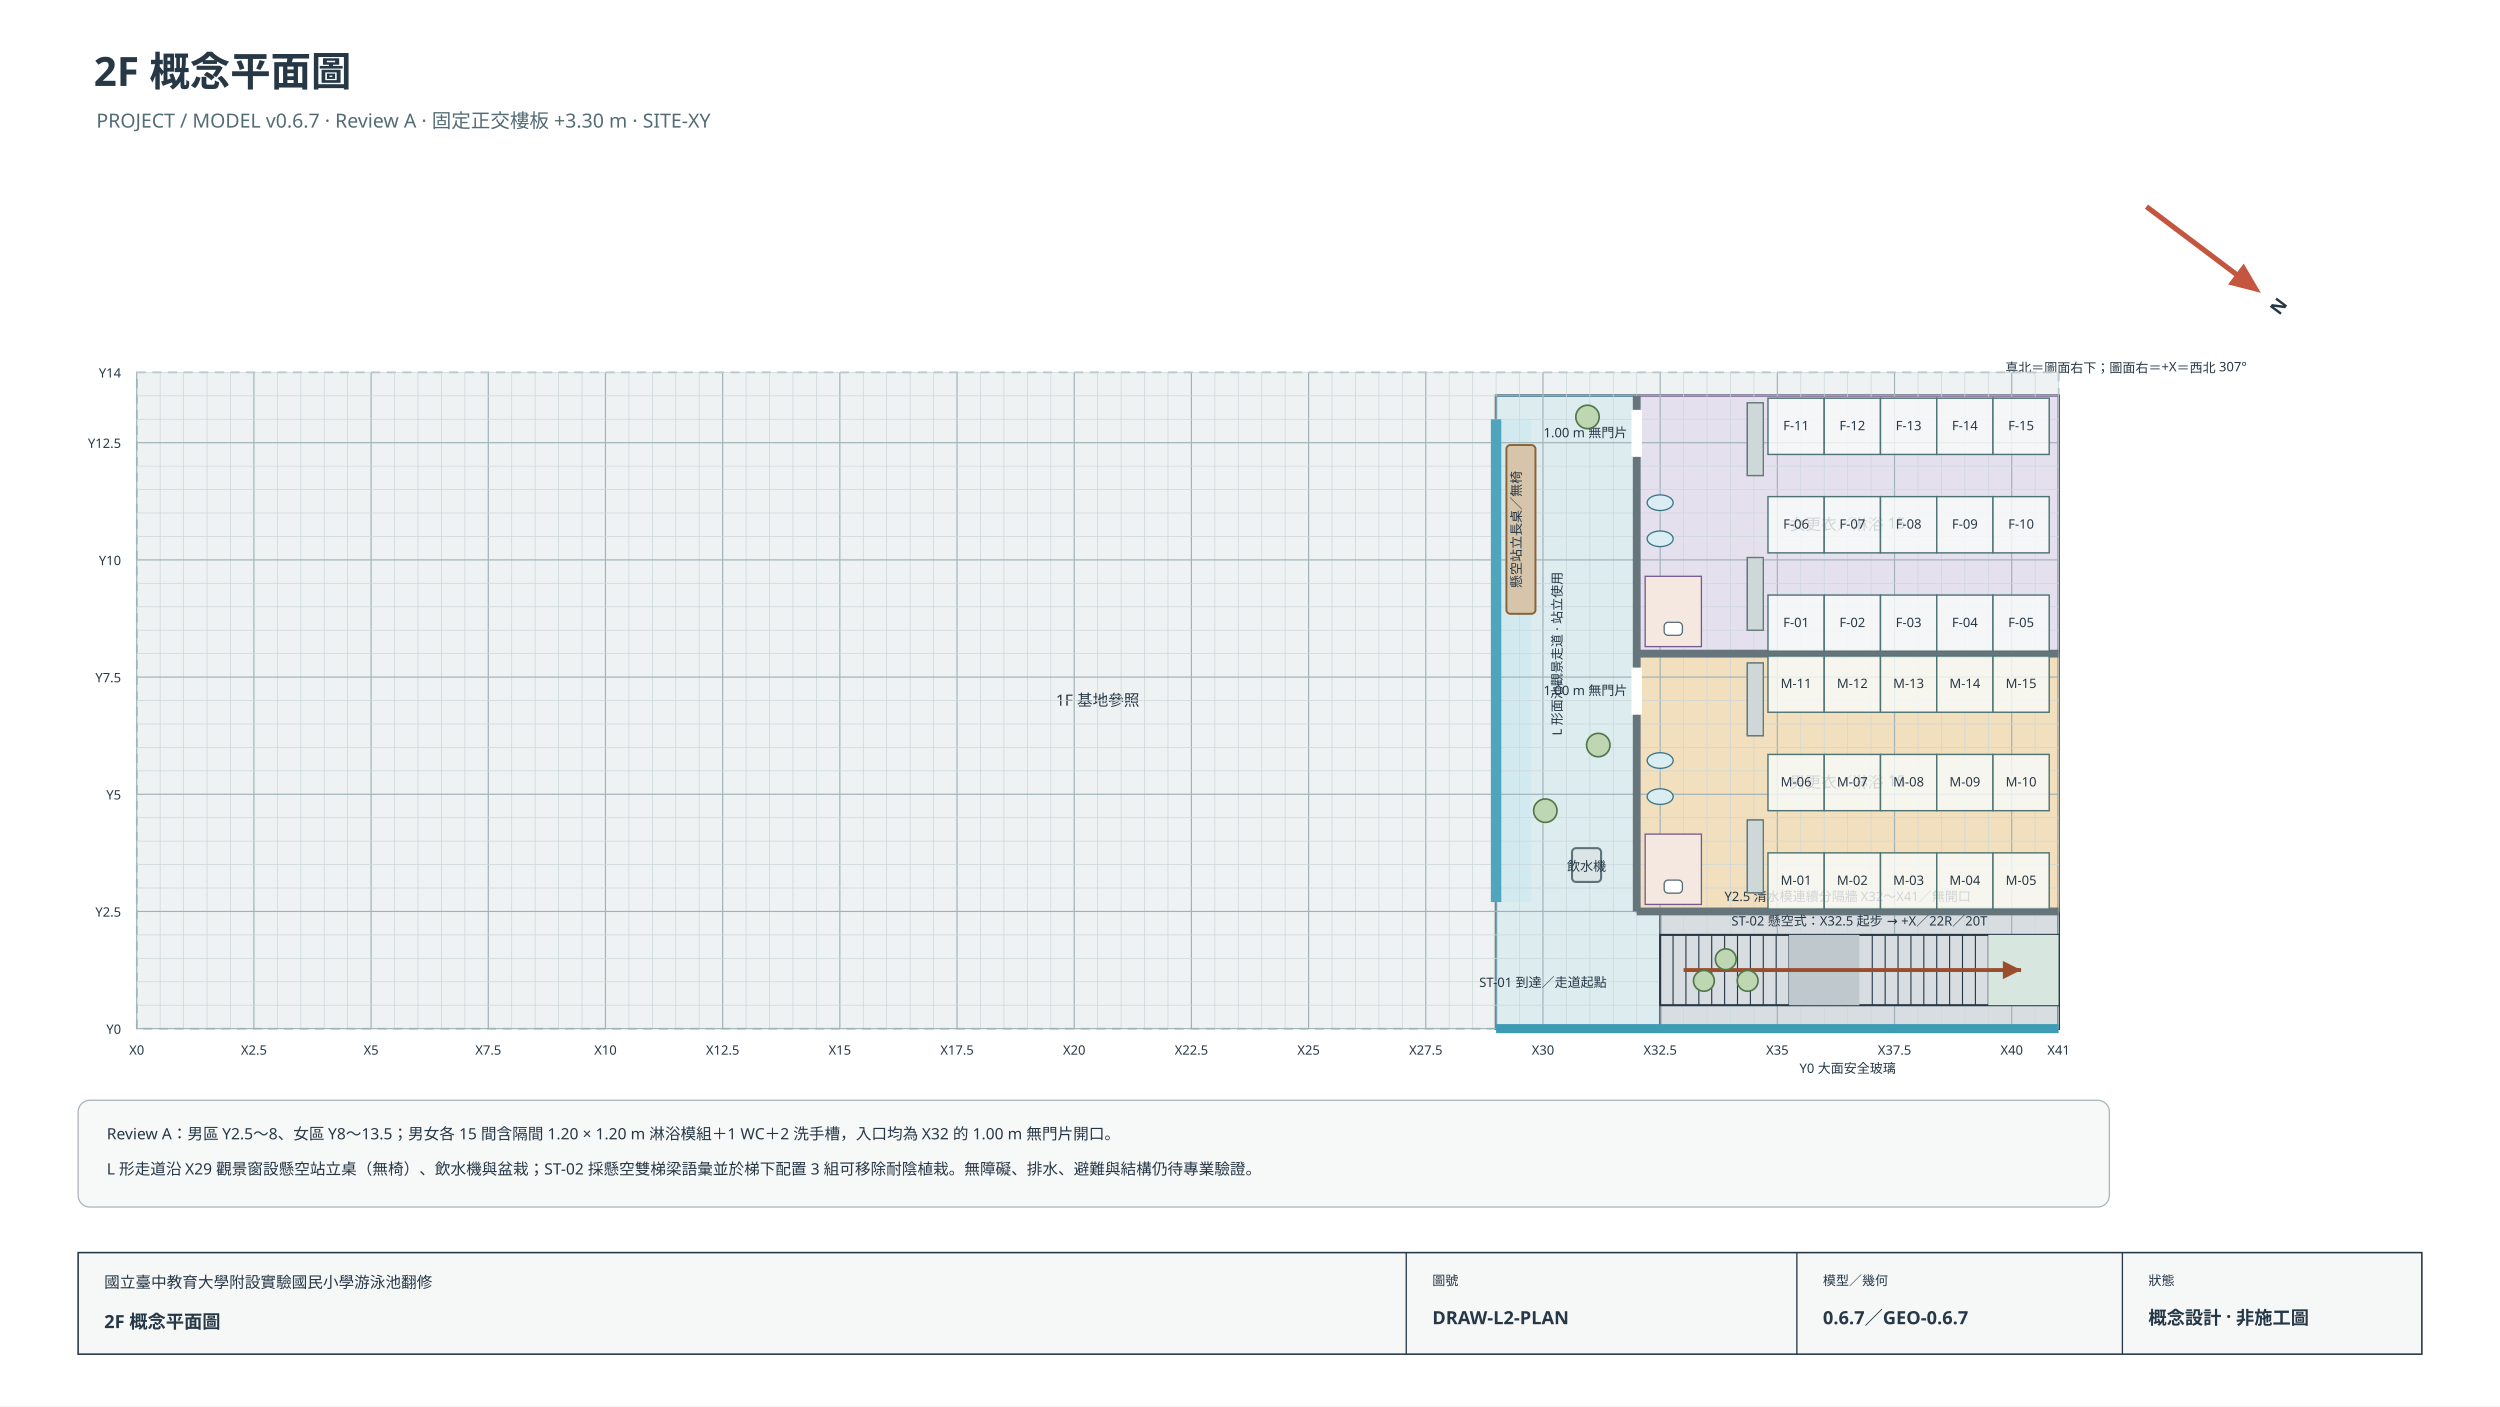
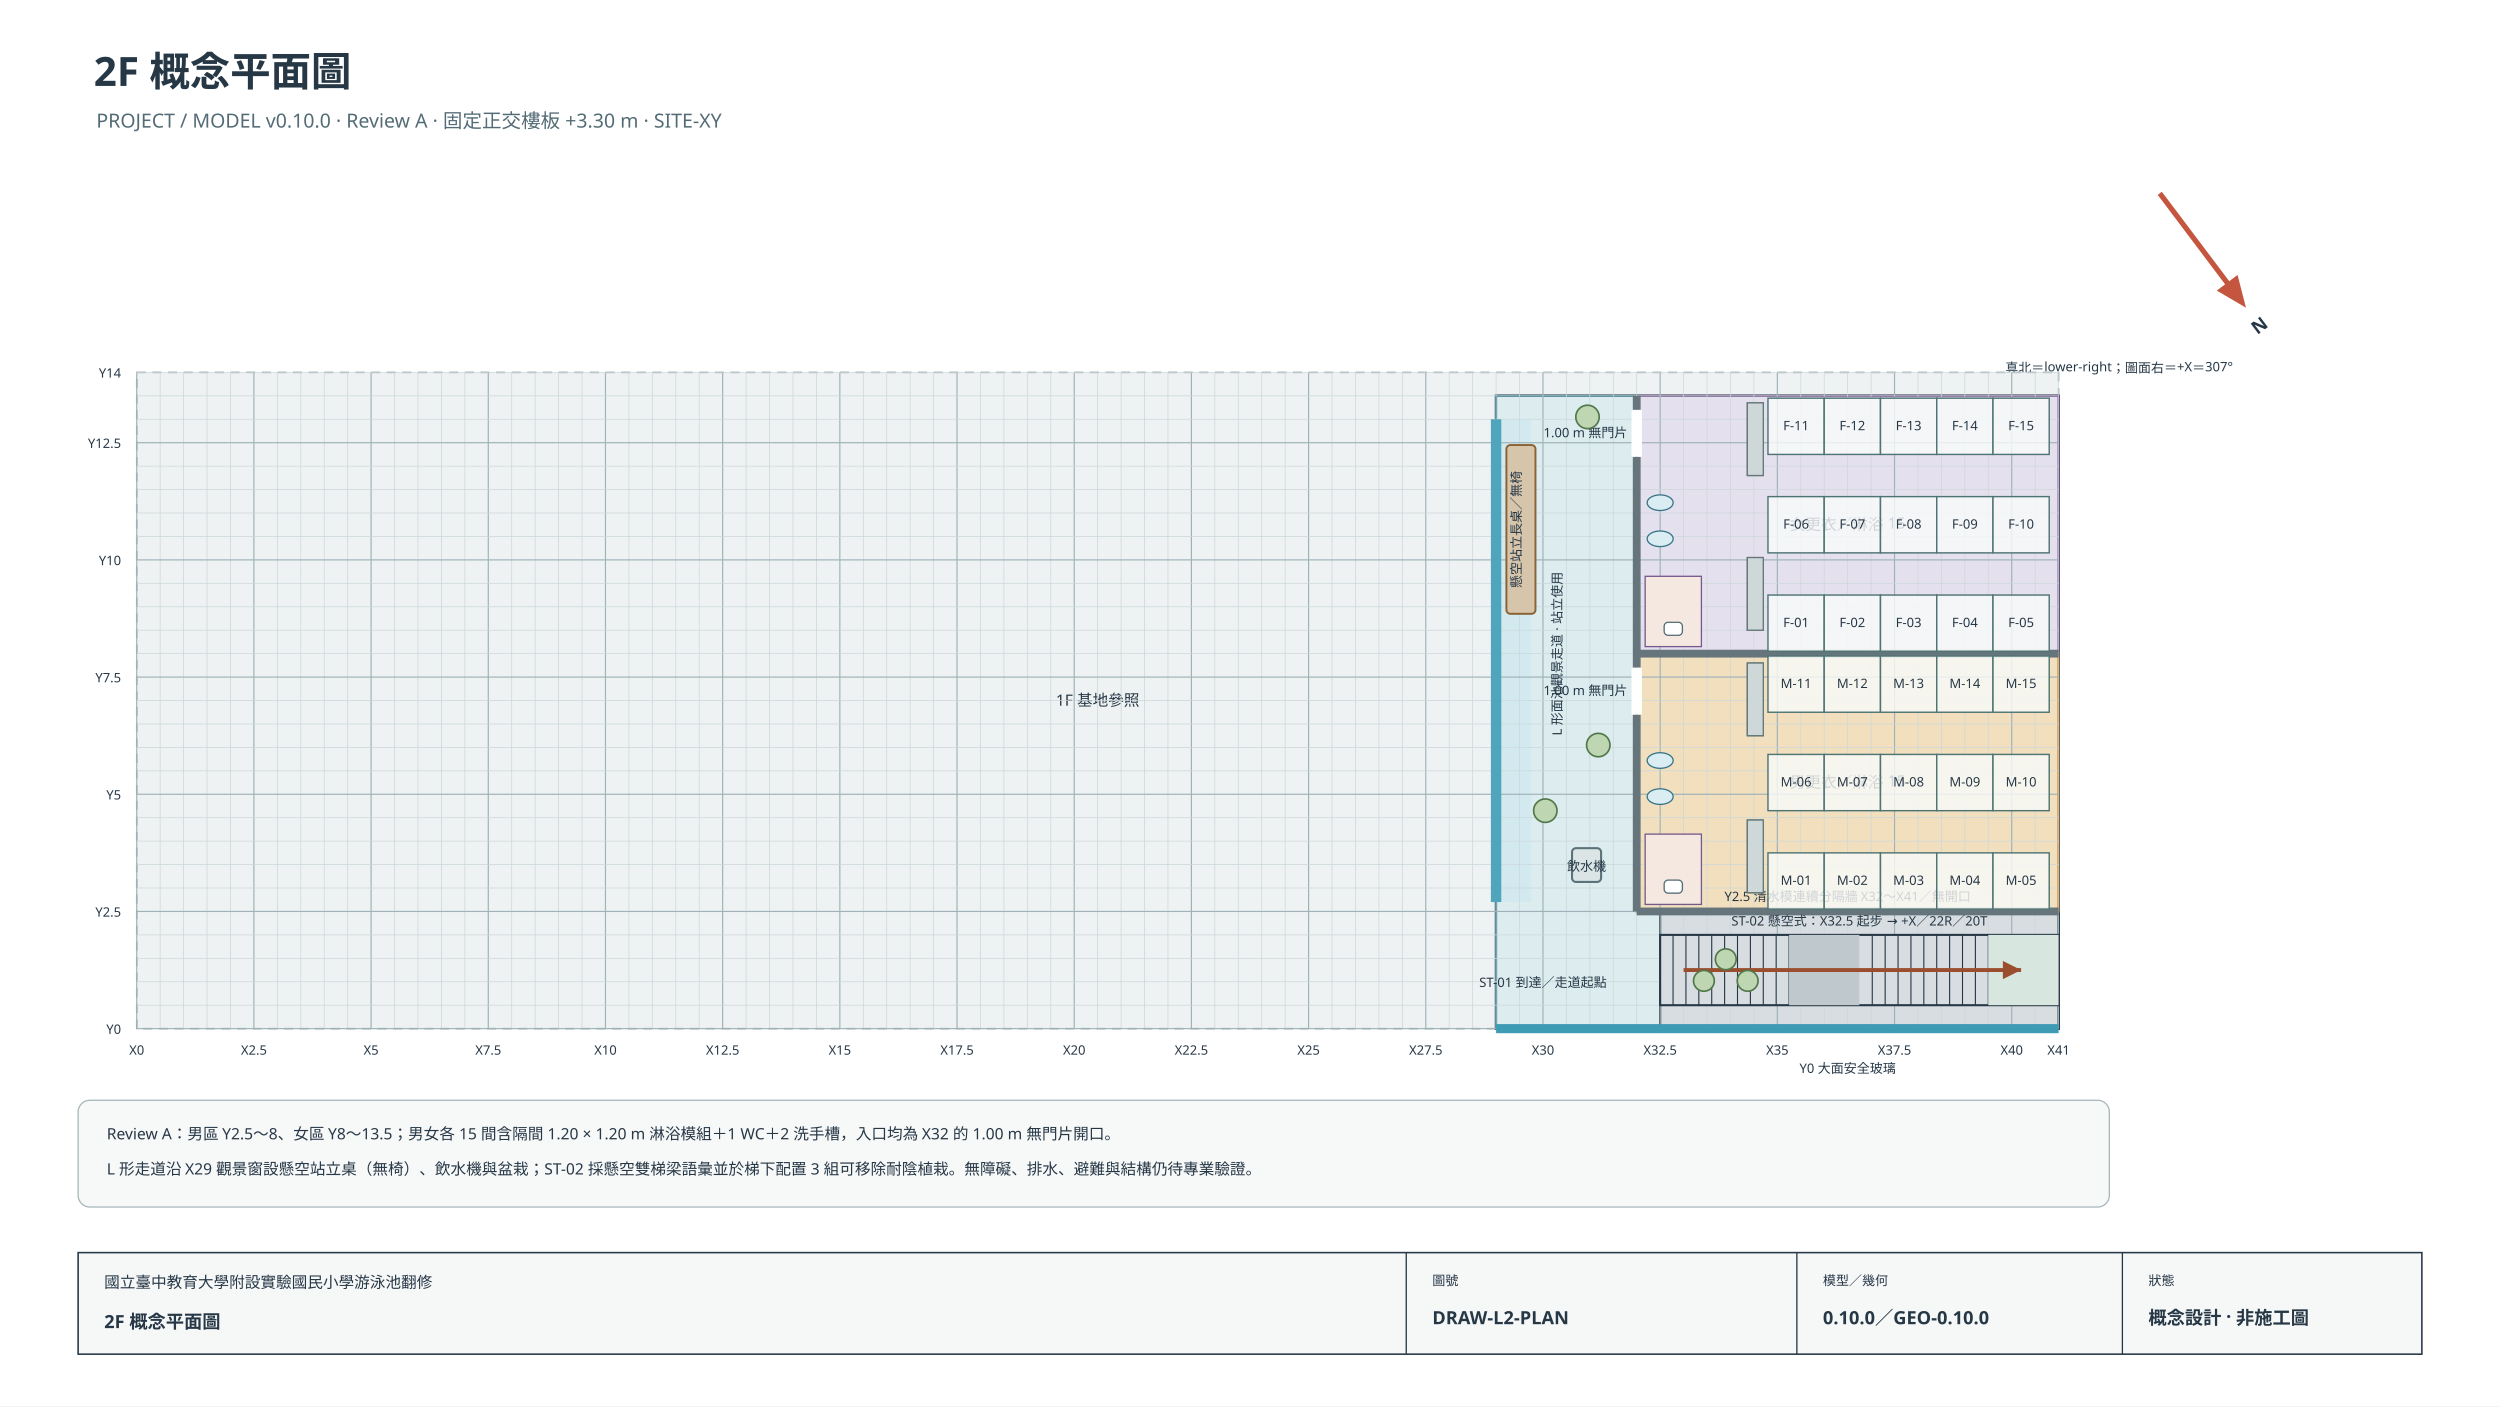
- <svg xmlns="http://www.w3.org/2000/svg" width="1920" height="1080" viewBox="0 0 1920 1080" role="img" aria-labelledby="title desc" data-model-version="0.6.7" data-active-geometry="GEO-0.6.7" data-coordinate-system="SITE-XY">
+ <svg xmlns="http://www.w3.org/2000/svg" width="1920" height="1080" viewBox="0 0 1920 1080" role="img" aria-labelledby="title desc" data-model-version="0.10.0" data-active-geometry="GEO-0.10.0" data-coordinate-system="SITE-XY">
  <style>
  text{font-family:"Noto Sans TC","Microsoft JhengHei",sans-serif;fill:#263746}.title{font-size:31px;font-weight:800}.subtitle{font-size:15px;fill:#536b75}.label{font-size:14px;font-weight:700}.small{font-size:12px}.tiny{font-size:10px}.grid{stroke:#cbd7da;stroke-width:.55}.gridMajor{stroke:#9fb2b8;stroke-width:.9}.outline{fill:none;stroke:#263746;stroke-width:2}.reference{fill:#eef2f2;stroke:#97a8ad;stroke-width:1.2;stroke-dasharray:7 5}.pool{fill:#bfe4ef;stroke:#227698;stroke-width:2}.lane{stroke:#f8fbfc;stroke-width:2;stroke-dasharray:8 5}.working{fill:#f1dfbe;stroke:#a96f28;stroke-width:1.6}.confirmed{fill:#d8ece4;stroke:#237c64;stroke-width:1.6}.service{fill:#dbe5e6;stroke:#5b7278;stroke-width:1.6}.chemical{fill:#ead9e8;stroke:#8e5a88;stroke-width:1.6}.deferred{fill:#e4dbed;stroke:#7c5c98;stroke-width:1.5;stroke-dasharray:6 4}.stair{fill:#d7dde0;stroke:#263746;stroke-width:1.6}.structure{fill:#c3793c;fill-opacity:.18;stroke:#a95c25;stroke-width:2.2;stroke-dasharray:8 4}.dim{stroke:#536b75;stroke-width:1;fill:none}.titleBox{fill:#f6f8f8;stroke:#263746;stroke-width:1.2}.note{fill:#f7f8f8;stroke:#a8b6ba;stroke-width:1}.mirror{stroke:#4f8792;stroke-width:7}.roof{fill:#d8eef2;fill-opacity:.28;stroke:#4f95a8;stroke-width:2}.level{stroke:#8b9ba0;stroke-width:1;stroke-dasharray:7 5}.water{fill:#8fd2e6;fill-opacity:.75;stroke:#227698;stroke-width:2}.wall{fill:#c9d3d4;stroke:#536b75;stroke-width:1.5}.terrace{fill:#cfe1c5;stroke:#52774b;stroke-width:1.7}.arrival{fill:#d7e8df;stroke:#286b5c;stroke-width:2}.corridor{fill:#dcecef;stroke:#357487;stroke-width:1.6}.female{fill:#e5e0ee;stroke:#76598d;stroke-width:1.6}.glassLine{stroke:#3d9bb3;stroke-width:7}.wallLine{stroke:#65757b;stroke-width:6}.windowLine{stroke:#4fa5bb;stroke-width:8}.locker{fill:#cfd8d8;stroke:#64787a;stroke-width:1}.counter{fill:#d7c5ab;stroke:#8a6234;stroke-width:1.5}.plant{fill:#bed6b2;stroke:#52774b;stroke-width:1.3}.pv{fill:#8fd9ee;fill-opacity:.24;stroke:#3d91b4;stroke-width:1.8}.pvGrid{stroke:#4f9fc1;stroke-width:.8;stroke-opacity:.82}.projected{fill:none;stroke:#9b6a43;stroke-width:1.5;stroke-dasharray:6 4}.rain{fill:#d9e5ef;fill-opacity:.55;stroke:#6f6a96;stroke-width:1.5;stroke-dasharray:5 3}
</style>
  <rect width="1920" height="1080" fill="#fff" />
  <text x="72" y="66" class="title">2F 概念平面圖</text>
-   <text x="74" y="98" class="subtitle">PROJECT / MODEL v0.6.7 · Review A · 固定正交樓板 +3.30 m · SITE-XY</text>
-   <g data-north-plan-direction="lower-right" data-north-rotation="127" transform="translate(1690 190) rotate(127)">
+   <text x="74" y="98" class="subtitle">PROJECT / MODEL v0.10.0 · Review A · 固定正交樓板 +3.30 m · SITE-XY</text>
+   <g data-north-plan-direction="lower-right" data-north-rotation="143" transform="translate(1690 190) rotate(143)">
    <line x1="0" y1="52" x2="0" y2="-38" stroke="#c4553f" stroke-width="4" />
    <path d="M0 -58L-10 -34H10Z" fill="#c4553f" />
    <text x="0" y="-70" text-anchor="middle" class="label">N</text>
  </g>
-   <text x="1540" y="286" class="tiny">真北＝圖面右下；圖面右＝+X＝西北 307°</text>
+   <text x="1540" y="286" class="tiny">真北＝lower-right；圖面右＝+X＝307°</text>
  <g data-entity="SITE-01" data-coordinate-system="SITE-XY" data-bounds="0,41,0,14">
    <rect x="105" y="286" width="1476" height="504" class="reference" />
    <text x="843" y="542" text-anchor="middle" class="small">1F 基地參照</text>
  </g>
  <g data-entity="L2-PLATE-01" data-coordinate-system="SITE-XY" data-bounds="29,41,0,13.5">
    <rect x="1149" y="304" width="432" height="486" class="outline" />
  </g>
  <polygon points="1149,790 1275,790 1275,700 1257,700 1257,304 1149,304" class="corridor" data-entity="Z-L2-CORRIDOR-01" data-area="41.75" />
  <g data-entity="Z-ST-02-01" data-coordinate-system="SITE-XY" data-bounds="32.5,41,0,2.5">
    <rect x="1275" y="700" width="306" height="90" class="stair" />
    <text x="1428" y="749" text-anchor="middle" class="small">ST-02 獨立區</text>
  </g>
  <g data-entity="Z-CS-M-01" data-coordinate-system="SITE-XY" data-bounds="32,41,2.5,8">
    <rect x="1257" y="502" width="324" height="198" class="working" />
    <text x="1419" y="605" text-anchor="middle" class="small">男更衣／淋浴 15</text>
  </g>
  <g data-entity="Z-CS-F-01" data-coordinate-system="SITE-XY" data-bounds="32,41,8,13.5">
    <rect x="1257" y="304" width="324" height="198" class="female" />
    <text x="1419" y="407" text-anchor="middle" class="small">女更衣／淋浴 15</text>
  </g>
  <rect x="1149" y="322" width="27" height="370.8" fill="#bfe4ef" fill-opacity=".35" />
  <g aria-label="SITE-XY 0.5 m grid" data-grid-visible="true" data-minor-spacing="0.5" data-major-spacing="2.5">
    <line x1="105" y1="286" x2="105" y2="790" class="gridMajor" />
    <text x="105" y="810" text-anchor="middle" class="tiny">X0</text>
    <line x1="123" y1="286" x2="123" y2="790" class="grid" />
    <line x1="141" y1="286" x2="141" y2="790" class="grid" />
    <line x1="159" y1="286" x2="159" y2="790" class="grid" />
    <line x1="177" y1="286" x2="177" y2="790" class="grid" />
    <line x1="195" y1="286" x2="195" y2="790" class="gridMajor" />
    <text x="195" y="810" text-anchor="middle" class="tiny">X2.5</text>
    <line x1="213" y1="286" x2="213" y2="790" class="grid" />
    <line x1="231" y1="286" x2="231" y2="790" class="grid" />
    <line x1="249" y1="286" x2="249" y2="790" class="grid" />
    <line x1="267" y1="286" x2="267" y2="790" class="grid" />
    <line x1="285" y1="286" x2="285" y2="790" class="gridMajor" />
    <text x="285" y="810" text-anchor="middle" class="tiny">X5</text>
    <line x1="303" y1="286" x2="303" y2="790" class="grid" />
    <line x1="321" y1="286" x2="321" y2="790" class="grid" />
    <line x1="339" y1="286" x2="339" y2="790" class="grid" />
    <line x1="357" y1="286" x2="357" y2="790" class="grid" />
    <line x1="375" y1="286" x2="375" y2="790" class="gridMajor" />
    <text x="375" y="810" text-anchor="middle" class="tiny">X7.5</text>
    <line x1="393" y1="286" x2="393" y2="790" class="grid" />
    <line x1="411" y1="286" x2="411" y2="790" class="grid" />
    <line x1="429" y1="286" x2="429" y2="790" class="grid" />
    <line x1="447" y1="286" x2="447" y2="790" class="grid" />
    <line x1="465" y1="286" x2="465" y2="790" class="gridMajor" />
    <text x="465" y="810" text-anchor="middle" class="tiny">X10</text>
    <line x1="483" y1="286" x2="483" y2="790" class="grid" />
    <line x1="501" y1="286" x2="501" y2="790" class="grid" />
    <line x1="519" y1="286" x2="519" y2="790" class="grid" />
    <line x1="537" y1="286" x2="537" y2="790" class="grid" />
    <line x1="555" y1="286" x2="555" y2="790" class="gridMajor" />
    <text x="555" y="810" text-anchor="middle" class="tiny">X12.5</text>
    <line x1="573" y1="286" x2="573" y2="790" class="grid" />
    <line x1="591" y1="286" x2="591" y2="790" class="grid" />
    <line x1="609" y1="286" x2="609" y2="790" class="grid" />
    <line x1="627" y1="286" x2="627" y2="790" class="grid" />
    <line x1="645" y1="286" x2="645" y2="790" class="gridMajor" />
    <text x="645" y="810" text-anchor="middle" class="tiny">X15</text>
    <line x1="663" y1="286" x2="663" y2="790" class="grid" />
    <line x1="681" y1="286" x2="681" y2="790" class="grid" />
    <line x1="699" y1="286" x2="699" y2="790" class="grid" />
    <line x1="717" y1="286" x2="717" y2="790" class="grid" />
    <line x1="735" y1="286" x2="735" y2="790" class="gridMajor" />
    <text x="735" y="810" text-anchor="middle" class="tiny">X17.5</text>
    <line x1="753" y1="286" x2="753" y2="790" class="grid" />
    <line x1="771" y1="286" x2="771" y2="790" class="grid" />
    <line x1="789" y1="286" x2="789" y2="790" class="grid" />
    <line x1="807" y1="286" x2="807" y2="790" class="grid" />
    <line x1="825" y1="286" x2="825" y2="790" class="gridMajor" />
    <text x="825" y="810" text-anchor="middle" class="tiny">X20</text>
    <line x1="843" y1="286" x2="843" y2="790" class="grid" />
    <line x1="861" y1="286" x2="861" y2="790" class="grid" />
    <line x1="879" y1="286" x2="879" y2="790" class="grid" />
    <line x1="897" y1="286" x2="897" y2="790" class="grid" />
    <line x1="915" y1="286" x2="915" y2="790" class="gridMajor" />
    <text x="915" y="810" text-anchor="middle" class="tiny">X22.5</text>
    <line x1="933" y1="286" x2="933" y2="790" class="grid" />
    <line x1="951" y1="286" x2="951" y2="790" class="grid" />
    <line x1="969" y1="286" x2="969" y2="790" class="grid" />
    <line x1="987" y1="286" x2="987" y2="790" class="grid" />
    <line x1="1005" y1="286" x2="1005" y2="790" class="gridMajor" />
    <text x="1005" y="810" text-anchor="middle" class="tiny">X25</text>
    <line x1="1023" y1="286" x2="1023" y2="790" class="grid" />
    <line x1="1041" y1="286" x2="1041" y2="790" class="grid" />
    <line x1="1059" y1="286" x2="1059" y2="790" class="grid" />
    <line x1="1077" y1="286" x2="1077" y2="790" class="grid" />
    <line x1="1095" y1="286" x2="1095" y2="790" class="gridMajor" />
    <text x="1095" y="810" text-anchor="middle" class="tiny">X27.5</text>
    <line x1="1113" y1="286" x2="1113" y2="790" class="grid" />
    <line x1="1131" y1="286" x2="1131" y2="790" class="grid" />
    <line x1="1149" y1="286" x2="1149" y2="790" class="grid" />
    <line x1="1167" y1="286" x2="1167" y2="790" class="grid" />
    <line x1="1185" y1="286" x2="1185" y2="790" class="gridMajor" />
    <text x="1185" y="810" text-anchor="middle" class="tiny">X30</text>
    <line x1="1203" y1="286" x2="1203" y2="790" class="grid" />
    <line x1="1221" y1="286" x2="1221" y2="790" class="grid" />
    <line x1="1239" y1="286" x2="1239" y2="790" class="grid" />
    <line x1="1257" y1="286" x2="1257" y2="790" class="grid" />
    <line x1="1275" y1="286" x2="1275" y2="790" class="gridMajor" />
    <text x="1275" y="810" text-anchor="middle" class="tiny">X32.5</text>
    <line x1="1293" y1="286" x2="1293" y2="790" class="grid" />
    <line x1="1311" y1="286" x2="1311" y2="790" class="grid" />
    <line x1="1329" y1="286" x2="1329" y2="790" class="grid" />
    <line x1="1347" y1="286" x2="1347" y2="790" class="grid" />
    <line x1="1365" y1="286" x2="1365" y2="790" class="gridMajor" />
    <text x="1365" y="810" text-anchor="middle" class="tiny">X35</text>
    <line x1="1383" y1="286" x2="1383" y2="790" class="grid" />
    <line x1="1401" y1="286" x2="1401" y2="790" class="grid" />
    <line x1="1419" y1="286" x2="1419" y2="790" class="grid" />
    <line x1="1437" y1="286" x2="1437" y2="790" class="grid" />
    <line x1="1455" y1="286" x2="1455" y2="790" class="gridMajor" />
    <text x="1455" y="810" text-anchor="middle" class="tiny">X37.5</text>
    <line x1="1473" y1="286" x2="1473" y2="790" class="grid" />
    <line x1="1491" y1="286" x2="1491" y2="790" class="grid" />
    <line x1="1509" y1="286" x2="1509" y2="790" class="grid" />
    <line x1="1527" y1="286" x2="1527" y2="790" class="grid" />
    <line x1="1545" y1="286" x2="1545" y2="790" class="gridMajor" />
    <text x="1545" y="810" text-anchor="middle" class="tiny">X40</text>
    <line x1="1563" y1="286" x2="1563" y2="790" class="grid" />
    <line x1="1581" y1="286" x2="1581" y2="790" class="grid" />
    <text x="1581" y="810" text-anchor="middle" class="tiny">X41</text>
    <line x1="105" y1="790" x2="1581" y2="790" class="gridMajor" />
    <text x="93" y="794" text-anchor="end" class="tiny">Y0</text>
    <line x1="105" y1="772" x2="1581" y2="772" class="grid" />
    <line x1="105" y1="754" x2="1581" y2="754" class="grid" />
    <line x1="105" y1="736" x2="1581" y2="736" class="grid" />
    <line x1="105" y1="718" x2="1581" y2="718" class="grid" />
    <line x1="105" y1="700" x2="1581" y2="700" class="gridMajor" />
    <text x="93" y="704" text-anchor="end" class="tiny">Y2.5</text>
    <line x1="105" y1="682" x2="1581" y2="682" class="grid" />
    <line x1="105" y1="664" x2="1581" y2="664" class="grid" />
    <line x1="105" y1="646" x2="1581" y2="646" class="grid" />
    <line x1="105" y1="628" x2="1581" y2="628" class="grid" />
    <line x1="105" y1="610" x2="1581" y2="610" class="gridMajor" />
    <text x="93" y="614" text-anchor="end" class="tiny">Y5</text>
    <line x1="105" y1="592" x2="1581" y2="592" class="grid" />
    <line x1="105" y1="574" x2="1581" y2="574" class="grid" />
    <line x1="105" y1="556" x2="1581" y2="556" class="grid" />
    <line x1="105" y1="538" x2="1581" y2="538" class="grid" />
    <line x1="105" y1="520" x2="1581" y2="520" class="gridMajor" />
    <text x="93" y="524" text-anchor="end" class="tiny">Y7.5</text>
    <line x1="105" y1="502" x2="1581" y2="502" class="grid" />
    <line x1="105" y1="484" x2="1581" y2="484" class="grid" />
    <line x1="105" y1="466" x2="1581" y2="466" class="grid" />
    <line x1="105" y1="448" x2="1581" y2="448" class="grid" />
    <line x1="105" y1="430" x2="1581" y2="430" class="gridMajor" />
    <text x="93" y="434" text-anchor="end" class="tiny">Y10</text>
    <line x1="105" y1="412" x2="1581" y2="412" class="grid" />
    <line x1="105" y1="394" x2="1581" y2="394" class="grid" />
    <line x1="105" y1="376" x2="1581" y2="376" class="grid" />
    <line x1="105" y1="358" x2="1581" y2="358" class="grid" />
    <line x1="105" y1="340" x2="1581" y2="340" class="gridMajor" />
    <text x="93" y="344" text-anchor="end" class="tiny">Y12.5</text>
    <line x1="105" y1="322" x2="1581" y2="322" class="grid" />
    <line x1="105" y1="304" x2="1581" y2="304" class="grid" />
    <line x1="105" y1="286" x2="1581" y2="286" class="grid" />
    <text x="93" y="290" text-anchor="end" class="tiny">Y14</text>
  </g>
  <line x1="1149" y1="790" x2="1581" y2="790" class="glassLine" data-entity="F-L2-Y0-01" />
  <text x="1419" y="824" text-anchor="middle" class="tiny">Y0 大面安全玻璃</text>
  <line x1="1257" y1="700" x2="1581" y2="700" class="wallLine" data-entity="W-L2-ST-CH-01" data-openings="0" />
  <text x="1419" y="692" text-anchor="middle" class="tiny">Y2.5 清水模連續分隔牆 X32～X41／無開口</text>
  <line x1="1149" y1="692.8" x2="1149" y2="322" class="windowLine" data-entity="OP-L2-POOL-VIEW-01" />
  <line x1="1257" y1="700" x2="1257" y2="548.8" class="wallLine" />
  <line x1="1257" y1="512.8" x2="1257" y2="350.8" class="wallLine" />
  <line x1="1257" y1="314.8" x2="1257" y2="304" class="wallLine" />
  <line x1="1257" y1="502" x2="1581" y2="502" class="wallLine" />
  <g data-entity="OP-L2-CS-M-01" data-clear-width="1" data-door-leaf="false">
    <line x1="1257" y1="548.8" x2="1257" y2="512.8" stroke="#fff" stroke-width="8" />
    <text x="1249.8" y="533.8" text-anchor="end" class="tiny">1.00 m 無門片</text>
  </g>
  <g data-entity="OP-L2-CS-F-01" data-clear-width="1" data-door-leaf="false">
    <line x1="1257" y1="350.8" x2="1257" y2="314.8" stroke="#fff" stroke-width="8" />
    <text x="1249.8" y="335.8" text-anchor="end" class="tiny">1.00 m 無門片</text>
  </g>
  <g data-entity="Z-CS-M-01" data-shower-count="15" data-inclusive-size="1.2x1.2">
    <g data-shower-cubicle="CS-M-01" data-inclusive-width="1.2" data-inclusive-depth="1.2">
      <rect x="1357.8" y="655" width="43.2" height="43.2" fill="#f8fbfa" fill-opacity=".8" stroke="#4f7474" stroke-width="1.1" />
      <text x="1379.4" y="679.6" text-anchor="middle" class="tiny">M-01</text>
    </g>
    <g data-shower-cubicle="CS-M-02" data-inclusive-width="1.2" data-inclusive-depth="1.2">
      <rect x="1401" y="655" width="43.2" height="43.2" fill="#f8fbfa" fill-opacity=".8" stroke="#4f7474" stroke-width="1.1" />
      <text x="1422.6" y="679.6" text-anchor="middle" class="tiny">M-02</text>
    </g>
    <g data-shower-cubicle="CS-M-03" data-inclusive-width="1.2" data-inclusive-depth="1.2">
      <rect x="1444.2" y="655" width="43.2" height="43.2" fill="#f8fbfa" fill-opacity=".8" stroke="#4f7474" stroke-width="1.1" />
      <text x="1465.8" y="679.6" text-anchor="middle" class="tiny">M-03</text>
    </g>
    <g data-shower-cubicle="CS-M-04" data-inclusive-width="1.2" data-inclusive-depth="1.2">
      <rect x="1487.4" y="655" width="43.2" height="43.2" fill="#f8fbfa" fill-opacity=".8" stroke="#4f7474" stroke-width="1.1" />
      <text x="1509" y="679.6" text-anchor="middle" class="tiny">M-04</text>
    </g>
    <g data-shower-cubicle="CS-M-05" data-inclusive-width="1.2" data-inclusive-depth="1.2">
      <rect x="1530.6" y="655" width="43.2" height="43.2" fill="#f8fbfa" fill-opacity=".8" stroke="#4f7474" stroke-width="1.1" />
      <text x="1552.2" y="679.6" text-anchor="middle" class="tiny">M-05</text>
    </g>
    <g data-shower-cubicle="CS-M-06" data-inclusive-width="1.2" data-inclusive-depth="1.2">
      <rect x="1357.8" y="579.4" width="43.2" height="43.2" fill="#f8fbfa" fill-opacity=".8" stroke="#4f7474" stroke-width="1.1" />
      <text x="1379.4" y="604" text-anchor="middle" class="tiny">M-06</text>
    </g>
    <g data-shower-cubicle="CS-M-07" data-inclusive-width="1.2" data-inclusive-depth="1.2">
      <rect x="1401" y="579.4" width="43.2" height="43.2" fill="#f8fbfa" fill-opacity=".8" stroke="#4f7474" stroke-width="1.1" />
      <text x="1422.6" y="604" text-anchor="middle" class="tiny">M-07</text>
    </g>
    <g data-shower-cubicle="CS-M-08" data-inclusive-width="1.2" data-inclusive-depth="1.2">
      <rect x="1444.2" y="579.4" width="43.2" height="43.2" fill="#f8fbfa" fill-opacity=".8" stroke="#4f7474" stroke-width="1.1" />
      <text x="1465.8" y="604" text-anchor="middle" class="tiny">M-08</text>
    </g>
    <g data-shower-cubicle="CS-M-09" data-inclusive-width="1.2" data-inclusive-depth="1.2">
      <rect x="1487.4" y="579.4" width="43.2" height="43.2" fill="#f8fbfa" fill-opacity=".8" stroke="#4f7474" stroke-width="1.1" />
      <text x="1509" y="604" text-anchor="middle" class="tiny">M-09</text>
    </g>
    <g data-shower-cubicle="CS-M-10" data-inclusive-width="1.2" data-inclusive-depth="1.2">
      <rect x="1530.6" y="579.4" width="43.2" height="43.2" fill="#f8fbfa" fill-opacity=".8" stroke="#4f7474" stroke-width="1.1" />
      <text x="1552.2" y="604" text-anchor="middle" class="tiny">M-10</text>
    </g>
    <g data-shower-cubicle="CS-M-11" data-inclusive-width="1.2" data-inclusive-depth="1.2">
      <rect x="1357.8" y="503.8" width="43.2" height="43.2" fill="#f8fbfa" fill-opacity=".8" stroke="#4f7474" stroke-width="1.1" />
      <text x="1379.4" y="528.4" text-anchor="middle" class="tiny">M-11</text>
    </g>
    <g data-shower-cubicle="CS-M-12" data-inclusive-width="1.2" data-inclusive-depth="1.2">
      <rect x="1401" y="503.8" width="43.2" height="43.2" fill="#f8fbfa" fill-opacity=".8" stroke="#4f7474" stroke-width="1.1" />
      <text x="1422.6" y="528.4" text-anchor="middle" class="tiny">M-12</text>
    </g>
    <g data-shower-cubicle="CS-M-13" data-inclusive-width="1.2" data-inclusive-depth="1.2">
      <rect x="1444.2" y="503.8" width="43.2" height="43.2" fill="#f8fbfa" fill-opacity=".8" stroke="#4f7474" stroke-width="1.1" />
      <text x="1465.8" y="528.4" text-anchor="middle" class="tiny">M-13</text>
    </g>
    <g data-shower-cubicle="CS-M-14" data-inclusive-width="1.2" data-inclusive-depth="1.2">
      <rect x="1487.4" y="503.8" width="43.2" height="43.2" fill="#f8fbfa" fill-opacity=".8" stroke="#4f7474" stroke-width="1.1" />
      <text x="1509" y="528.4" text-anchor="middle" class="tiny">M-14</text>
    </g>
    <g data-shower-cubicle="CS-M-15" data-inclusive-width="1.2" data-inclusive-depth="1.2">
      <rect x="1530.6" y="503.8" width="43.2" height="43.2" fill="#f8fbfa" fill-opacity=".8" stroke="#4f7474" stroke-width="1.1" />
      <text x="1552.2" y="528.4" text-anchor="middle" class="tiny">M-15</text>
    </g>
  </g>
  <g data-entity="Z-CS-F-01" data-shower-count="15" data-inclusive-size="1.2x1.2">
    <g data-shower-cubicle="CS-F-01" data-inclusive-width="1.2" data-inclusive-depth="1.2">
      <rect x="1357.8" y="457" width="43.2" height="43.2" fill="#f8fbfa" fill-opacity=".8" stroke="#4f7474" stroke-width="1.1" />
      <text x="1379.4" y="481.6" text-anchor="middle" class="tiny">F-01</text>
    </g>
    <g data-shower-cubicle="CS-F-02" data-inclusive-width="1.2" data-inclusive-depth="1.2">
      <rect x="1401" y="457" width="43.2" height="43.2" fill="#f8fbfa" fill-opacity=".8" stroke="#4f7474" stroke-width="1.1" />
      <text x="1422.6" y="481.6" text-anchor="middle" class="tiny">F-02</text>
    </g>
    <g data-shower-cubicle="CS-F-03" data-inclusive-width="1.2" data-inclusive-depth="1.2">
      <rect x="1444.2" y="457" width="43.2" height="43.2" fill="#f8fbfa" fill-opacity=".8" stroke="#4f7474" stroke-width="1.1" />
      <text x="1465.8" y="481.6" text-anchor="middle" class="tiny">F-03</text>
    </g>
    <g data-shower-cubicle="CS-F-04" data-inclusive-width="1.2" data-inclusive-depth="1.2">
      <rect x="1487.4" y="457" width="43.2" height="43.2" fill="#f8fbfa" fill-opacity=".8" stroke="#4f7474" stroke-width="1.1" />
      <text x="1509" y="481.6" text-anchor="middle" class="tiny">F-04</text>
    </g>
    <g data-shower-cubicle="CS-F-05" data-inclusive-width="1.2" data-inclusive-depth="1.2">
      <rect x="1530.6" y="457" width="43.2" height="43.2" fill="#f8fbfa" fill-opacity=".8" stroke="#4f7474" stroke-width="1.1" />
      <text x="1552.2" y="481.6" text-anchor="middle" class="tiny">F-05</text>
    </g>
    <g data-shower-cubicle="CS-F-06" data-inclusive-width="1.2" data-inclusive-depth="1.2">
      <rect x="1357.8" y="381.4" width="43.2" height="43.2" fill="#f8fbfa" fill-opacity=".8" stroke="#4f7474" stroke-width="1.1" />
      <text x="1379.4" y="406" text-anchor="middle" class="tiny">F-06</text>
    </g>
    <g data-shower-cubicle="CS-F-07" data-inclusive-width="1.2" data-inclusive-depth="1.2">
      <rect x="1401" y="381.4" width="43.2" height="43.2" fill="#f8fbfa" fill-opacity=".8" stroke="#4f7474" stroke-width="1.1" />
      <text x="1422.6" y="406" text-anchor="middle" class="tiny">F-07</text>
    </g>
    <g data-shower-cubicle="CS-F-08" data-inclusive-width="1.2" data-inclusive-depth="1.2">
      <rect x="1444.2" y="381.4" width="43.2" height="43.2" fill="#f8fbfa" fill-opacity=".8" stroke="#4f7474" stroke-width="1.1" />
      <text x="1465.8" y="406" text-anchor="middle" class="tiny">F-08</text>
    </g>
    <g data-shower-cubicle="CS-F-09" data-inclusive-width="1.2" data-inclusive-depth="1.2">
      <rect x="1487.4" y="381.4" width="43.2" height="43.2" fill="#f8fbfa" fill-opacity=".8" stroke="#4f7474" stroke-width="1.1" />
      <text x="1509" y="406" text-anchor="middle" class="tiny">F-09</text>
    </g>
    <g data-shower-cubicle="CS-F-10" data-inclusive-width="1.2" data-inclusive-depth="1.2">
      <rect x="1530.6" y="381.4" width="43.2" height="43.2" fill="#f8fbfa" fill-opacity=".8" stroke="#4f7474" stroke-width="1.1" />
      <text x="1552.2" y="406" text-anchor="middle" class="tiny">F-10</text>
    </g>
    <g data-shower-cubicle="CS-F-11" data-inclusive-width="1.2" data-inclusive-depth="1.2">
      <rect x="1357.8" y="305.8" width="43.2" height="43.2" fill="#f8fbfa" fill-opacity=".8" stroke="#4f7474" stroke-width="1.1" />
      <text x="1379.4" y="330.4" text-anchor="middle" class="tiny">F-11</text>
    </g>
    <g data-shower-cubicle="CS-F-12" data-inclusive-width="1.2" data-inclusive-depth="1.2">
      <rect x="1401" y="305.8" width="43.2" height="43.2" fill="#f8fbfa" fill-opacity=".8" stroke="#4f7474" stroke-width="1.1" />
      <text x="1422.6" y="330.4" text-anchor="middle" class="tiny">F-12</text>
    </g>
    <g data-shower-cubicle="CS-F-13" data-inclusive-width="1.2" data-inclusive-depth="1.2">
      <rect x="1444.2" y="305.8" width="43.2" height="43.2" fill="#f8fbfa" fill-opacity=".8" stroke="#4f7474" stroke-width="1.1" />
      <text x="1465.8" y="330.4" text-anchor="middle" class="tiny">F-13</text>
    </g>
    <g data-shower-cubicle="CS-F-14" data-inclusive-width="1.2" data-inclusive-depth="1.2">
      <rect x="1487.4" y="305.8" width="43.2" height="43.2" fill="#f8fbfa" fill-opacity=".8" stroke="#4f7474" stroke-width="1.1" />
      <text x="1509" y="330.4" text-anchor="middle" class="tiny">F-14</text>
    </g>
    <g data-shower-cubicle="CS-F-15" data-inclusive-width="1.2" data-inclusive-depth="1.2">
      <rect x="1530.6" y="305.8" width="43.2" height="43.2" fill="#f8fbfa" fill-opacity=".8" stroke="#4f7474" stroke-width="1.1" />
      <text x="1552.2" y="330.4" text-anchor="middle" class="tiny">F-15</text>
    </g>
  </g>
  <g data-zone-support="Z-CS-M-01" data-wc-count="1" data-washbasin-count="2">
    <g data-fixture="wc" data-door-leaf="true">
      <rect x="1263.48" y="640.6" width="43.2" height="54" fill="#f4e8e0" stroke="#76598d" />
      <rect x="1278.08" y="675.92" width="14" height="10" rx="3" fill="#fff" stroke="#536b75" />
    </g>
    <ellipse data-fixture="washbasin" cx="1275" cy="611.8" rx="10" ry="6" fill="#d9edf2" stroke="#367486" />
    <ellipse data-fixture="washbasin" cx="1275" cy="584.08" rx="10" ry="6" fill="#d9edf2" stroke="#367486" />
    <rect x="1341.96" y="629.8" width="12.24" height="55.8" class="locker" />
    <rect x="1341.96" y="509.2" width="12.24" height="55.8" class="locker" />
  </g>
  <g data-zone-support="Z-CS-F-01" data-wc-count="1" data-washbasin-count="2">
    <g data-fixture="wc" data-door-leaf="true">
      <rect x="1263.48" y="442.6" width="43.2" height="54" fill="#f4e8e0" stroke="#76598d" />
      <rect x="1278.08" y="477.92" width="14" height="10" rx="3" fill="#fff" stroke="#536b75" />
    </g>
    <ellipse data-fixture="washbasin" cx="1275" cy="413.8" rx="10" ry="6" fill="#d9edf2" stroke="#367486" />
    <ellipse data-fixture="washbasin" cx="1275" cy="386.08" rx="10" ry="6" fill="#d9edf2" stroke="#367486" />
    <rect x="1341.96" y="428.2" width="12.24" height="55.8" class="locker" />
    <rect x="1341.96" y="309.4" width="12.24" height="55.8" class="locker" />
  </g>
  <g data-entity="ST-02" data-axis="+x" data-lower-start-x="32.5" data-y-band="0.5,2" data-design-intent="suspended-floating-stair">
    <g data-entity="ST-02" data-coordinate-system="SITE-XY" data-bounds="32.5,41,0.5,2">
      <rect x="1275" y="718" width="306" height="54" class="stair" />
    </g>
    <line x1="1284.9" y1="718" x2="1284.9" y2="772" stroke="#263746" stroke-width=".85" />
    <line x1="1437.9" y1="718" x2="1437.9" y2="772" stroke="#263746" stroke-width=".85" />
    <line x1="1294.8" y1="718" x2="1294.8" y2="772" stroke="#263746" stroke-width=".85" />
    <line x1="1447.8" y1="718" x2="1447.8" y2="772" stroke="#263746" stroke-width=".85" />
    <line x1="1304.7" y1="718" x2="1304.7" y2="772" stroke="#263746" stroke-width=".85" />
    <line x1="1457.7" y1="718" x2="1457.7" y2="772" stroke="#263746" stroke-width=".85" />
    <line x1="1314.6" y1="718" x2="1314.6" y2="772" stroke="#263746" stroke-width=".85" />
    <line x1="1467.6" y1="718" x2="1467.6" y2="772" stroke="#263746" stroke-width=".85" />
    <line x1="1324.5" y1="718" x2="1324.5" y2="772" stroke="#263746" stroke-width=".85" />
    <line x1="1477.5" y1="718" x2="1477.5" y2="772" stroke="#263746" stroke-width=".85" />
    <line x1="1334.4" y1="718" x2="1334.4" y2="772" stroke="#263746" stroke-width=".85" />
    <line x1="1487.4" y1="718" x2="1487.4" y2="772" stroke="#263746" stroke-width=".85" />
    <line x1="1344.3" y1="718" x2="1344.3" y2="772" stroke="#263746" stroke-width=".85" />
    <line x1="1497.3" y1="718" x2="1497.3" y2="772" stroke="#263746" stroke-width=".85" />
    <line x1="1354.2" y1="718" x2="1354.2" y2="772" stroke="#263746" stroke-width=".85" />
    <line x1="1507.2" y1="718" x2="1507.2" y2="772" stroke="#263746" stroke-width=".85" />
    <line x1="1364.1" y1="718" x2="1364.1" y2="772" stroke="#263746" stroke-width=".85" />
    <line x1="1517.1" y1="718" x2="1517.1" y2="772" stroke="#263746" stroke-width=".85" />
    <line x1="1374" y1="718" x2="1374" y2="772" stroke="#263746" stroke-width=".85" />
    <line x1="1527" y1="718" x2="1527" y2="772" stroke="#263746" stroke-width=".85" />
    <rect x="1374" y="718" width="54" height="54" fill="#bfc9cd" />
    <rect x="1527" y="718" width="54" height="54" fill="#d7e7df" />
    <line x1="1293" y1="745" x2="1552.2" y2="745" stroke="#9a4e2d" stroke-width="3" />
    <path d="M1552.2 745l-14 -7v14z" fill="#9a4e2d" />
    <text x="1428" y="710.8" text-anchor="middle" class="tiny">ST-02 懸空式：X32.5 起步 → +X／22R／20T</text>
    <g data-entity="Z-ST-02-PLANT-01" data-planter-count="3">
      <circle cx="1308.6" cy="753.28" r="8" class="plant" />
      <circle cx="1325.4" cy="736.72" r="8" class="plant" />
      <circle cx="1342.2" cy="753.28" r="8" class="plant" />
    </g>
  </g>
  <rect x="1341.96" y="629.8" width="12.24" height="55.8" class="locker" />
  <rect x="1341.96" y="509.2" width="12.24" height="55.8" class="locker" />
  <rect x="1341.96" y="428.2" width="12.24" height="55.8" class="locker" />
  <rect x="1341.96" y="309.4" width="12.24" height="55.8" class="locker" />
  <rect x="1156.92" y="341.8" width="22.32" height="129.6" rx="3" class="counter" />
  <text x="1168.08" y="406.6" text-anchor="middle" class="tiny" transform="rotate(-90 1168.08 406.6)">懸空站立長桌／無椅</text>
  <rect x="1207.32" y="651.4" width="22.32" height="25.92" rx="3" class="service" />
  <text x="1218.48" y="668.8" text-anchor="middle" class="tiny">飲水機</text>
  <circle cx="1186.8" cy="622.6" r="9" class="plant" />
  <circle cx="1227.48" cy="572.2" r="9" class="plant" />
  <circle cx="1219.2" cy="320.2" r="9" class="plant" />
  <text x="1199.4" y="502" text-anchor="middle" class="tiny" transform="rotate(-90 1199.4 502)">L 形面池觀景走道 · 站立使用</text>
  <text x="1185" y="758" text-anchor="middle" class="tiny">ST-01 到達／走道起點</text>
  <rect x="60" y="845" width="1560" height="82" rx="9" class="note" />
  <text x="82" y="875" class="small">Review A：男區 Y2.5～8、女區 Y8～13.5；男女各 15 間含隔間 1.20 × 1.20 m 淋浴模組＋1 WC＋2 洗手槽，入口均為 X32 的 1.00 m 無門片開口。</text>
  <text x="82" y="902" class="small">L 形走道沿 X29 觀景窗設懸空站立桌（無椅）、飲水機與盆栽；ST-02 採懸空雙梯梁語彙並於梯下配置 3 組可移除耐陰植栽。無障礙、排水、避難與結構仍待專業驗證。</text>
  <g transform="translate(60 962)">
    <rect width="1800" height="78" class="titleBox" />
    <line x1="1020" y1="0" x2="1020" y2="78" stroke="#263746" />
    <line x1="1320" y1="0" x2="1320" y2="78" stroke="#263746" />
    <line x1="1570" y1="0" x2="1570" y2="78" stroke="#263746" />
    <text x="20" y="27" class="small">國立臺中教育大學附設實驗國民小學游泳池翻修</text>
    <text x="20" y="58" class="label">2F 概念平面圖</text>
    <text x="1040" y="25" class="tiny">圖號</text>
    <text x="1040" y="55" class="label">DRAW-L2-PLAN</text>
    <text x="1340" y="25" class="tiny">模型／幾何</text>
-     <text x="1340" y="55" class="label">0.6.7／GEO-0.6.7</text>
+     <text x="1340" y="55" class="label">0.10.0／GEO-0.10.0</text>
    <text x="1590" y="25" class="tiny">狀態</text>
    <text x="1590" y="55" class="label">概念設計 · 非施工圖</text>
  </g>
</svg>
